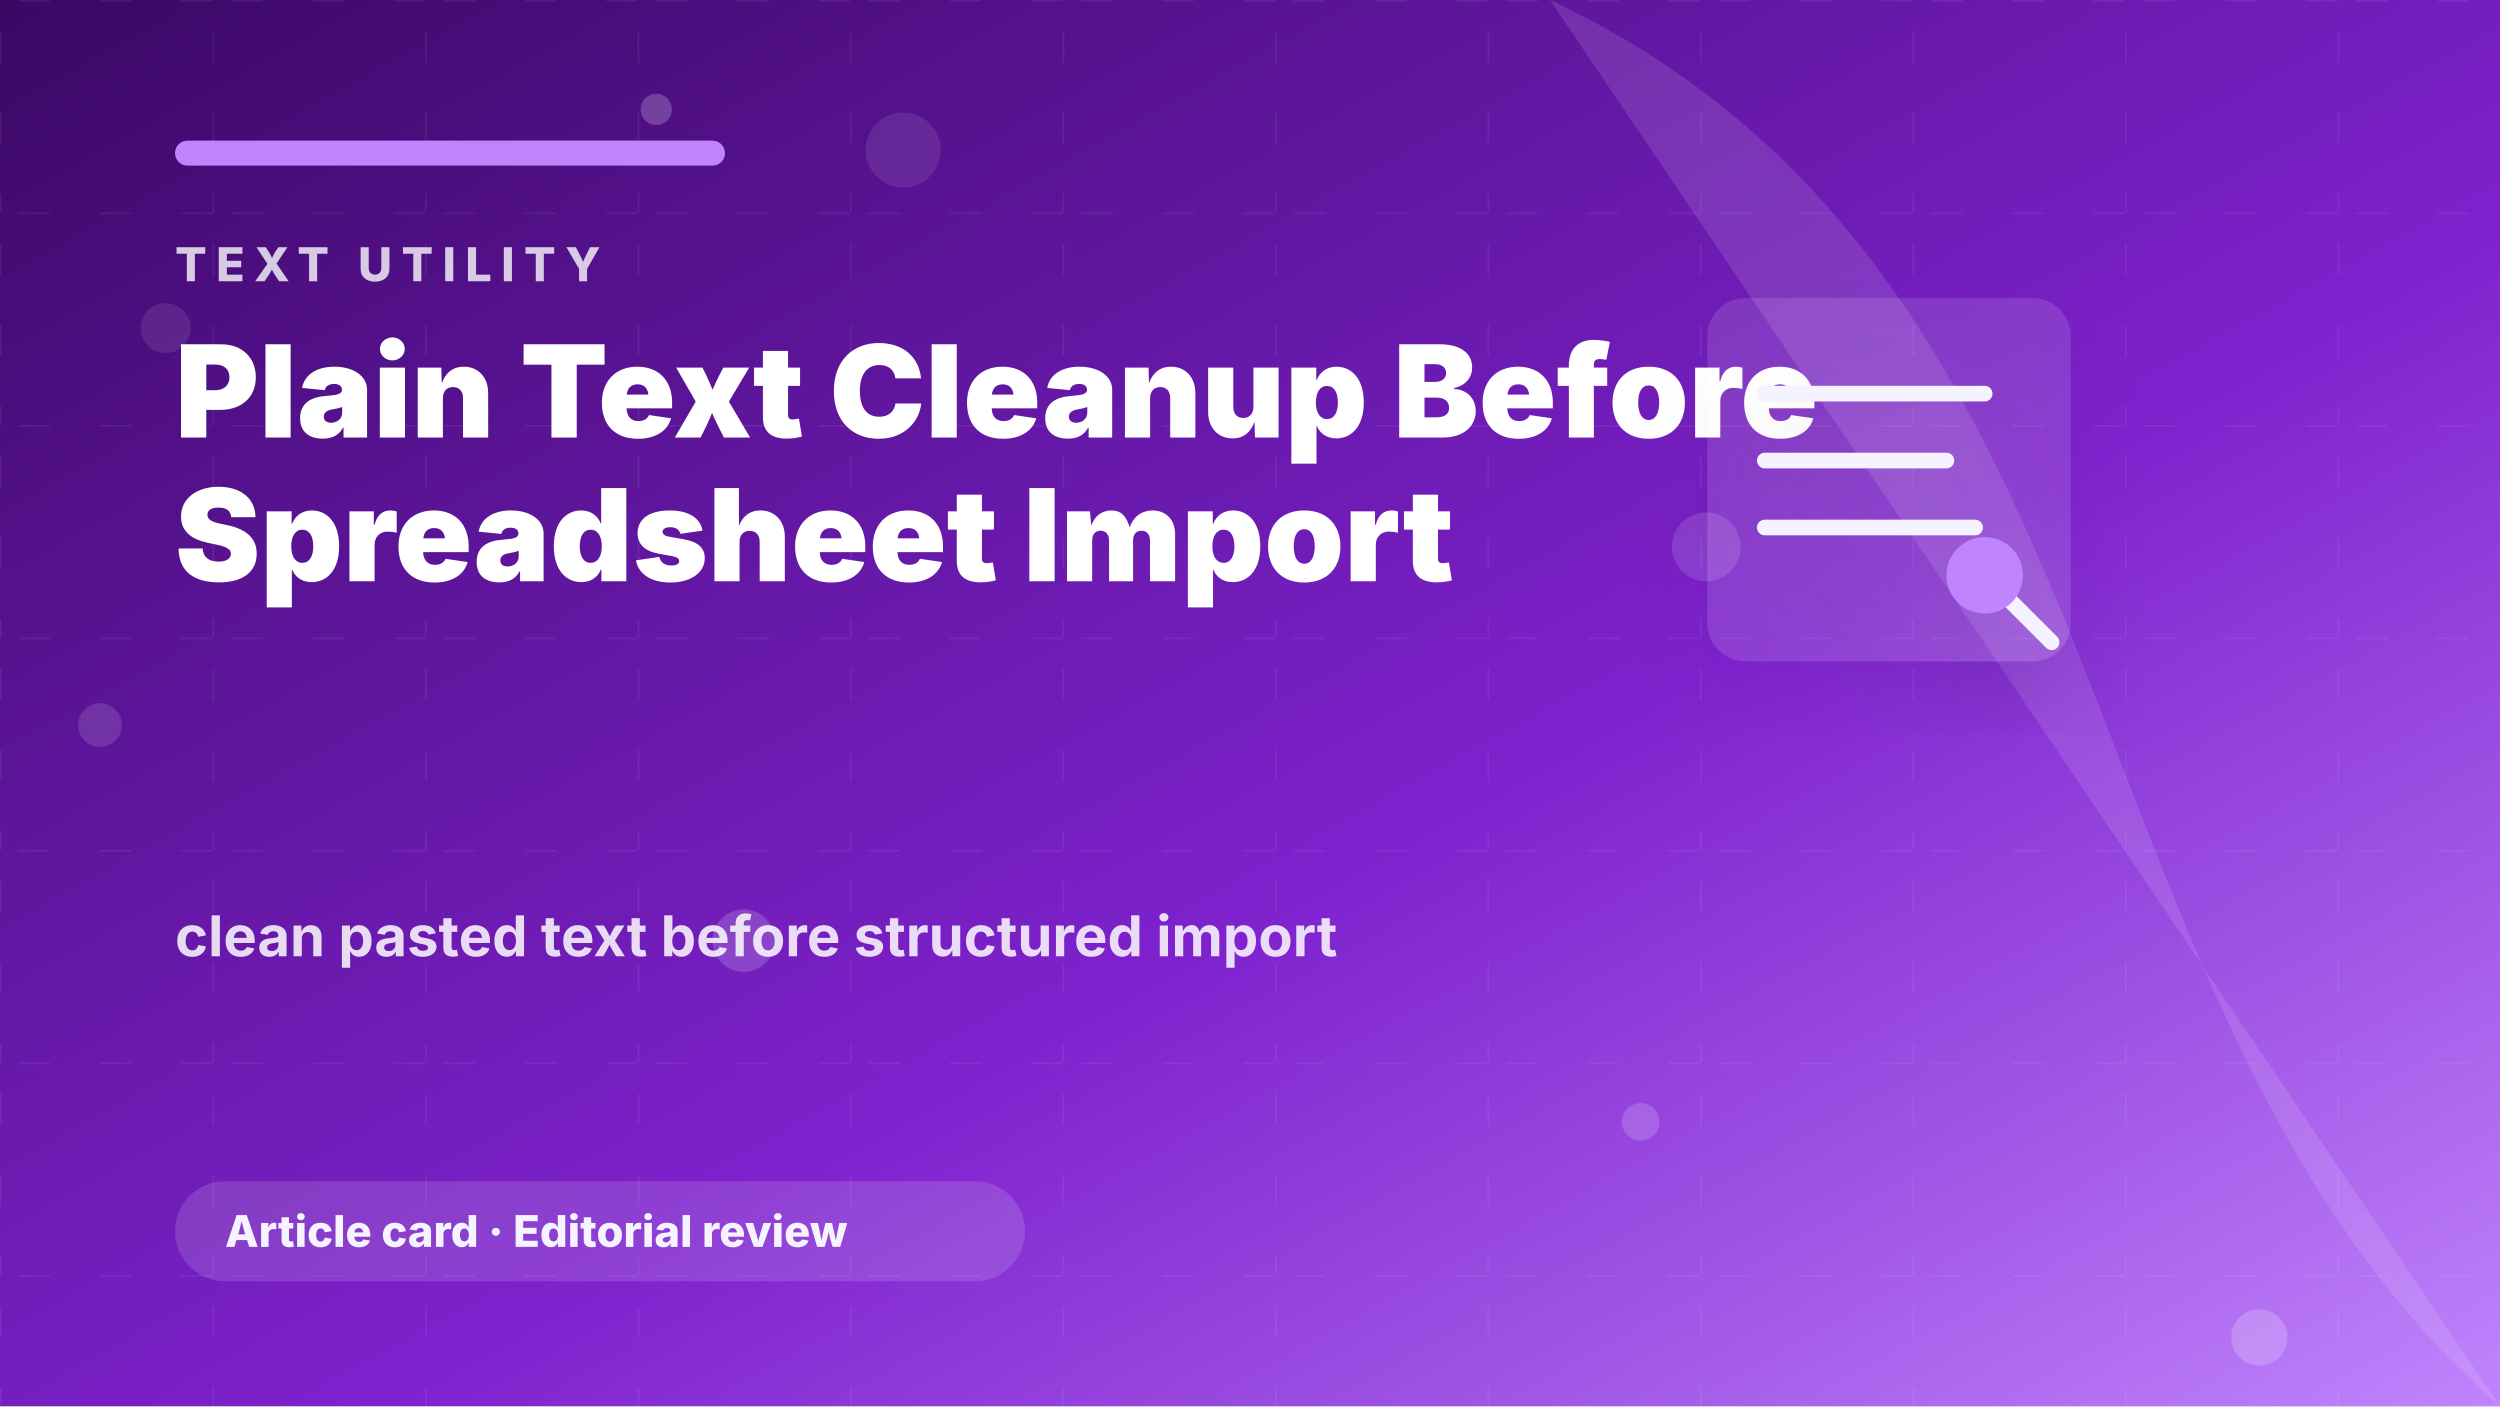
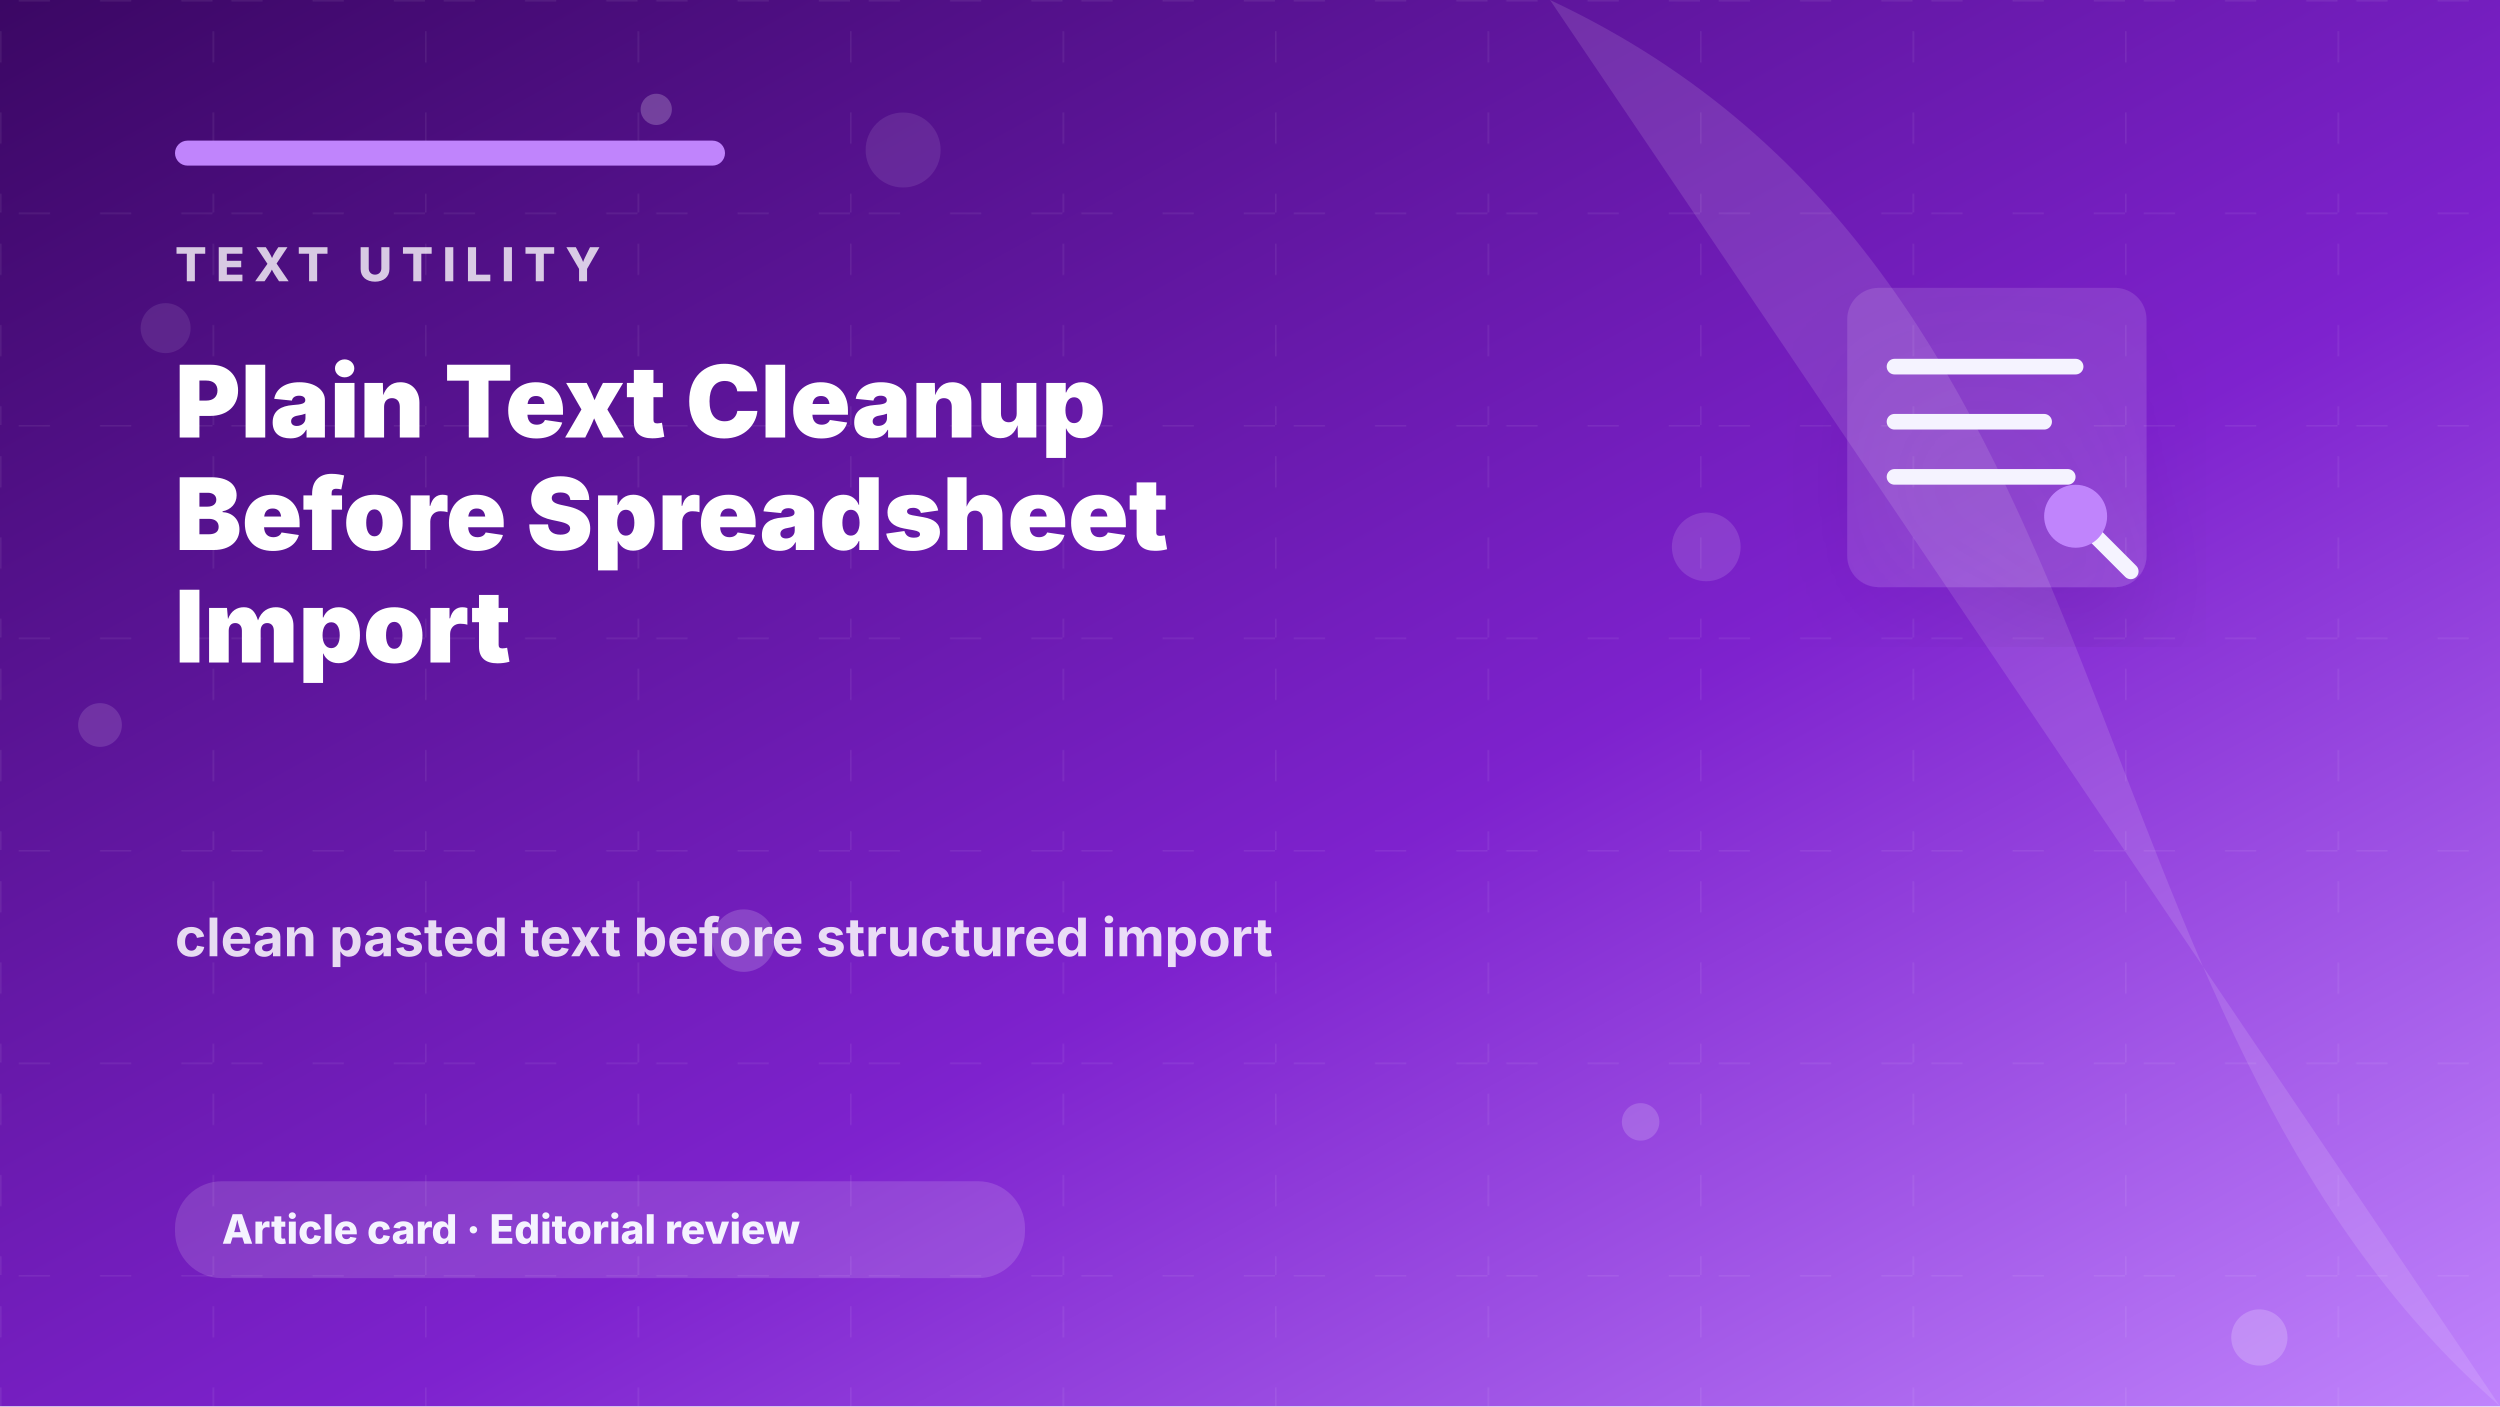
<svg xmlns="http://www.w3.org/2000/svg" width="800" height="450" viewBox="0 0 800 450" role="img" aria-label="Plain Text Cleanup Before Spreadsheet Import cover image">
  <defs>
    <linearGradient id="bg" x1="0" y1="0" x2="1" y2="1">
      <stop offset="0" stop-color="#3b0764" />
      <stop offset="0.58" stop-color="#7e22ce" />
      <stop offset="1" stop-color="#c084fc" />
    </linearGradient>
    <pattern id="grid" width="68" height="68" patternUnits="userSpaceOnUse">
      <path d="M68 0H0V68" fill="none" stroke="rgba(255,255,255,0.12)" stroke-width="1" stroke-dasharray="10 16" />
    </pattern>
    <filter id="softShadow" x="-20%" y="-20%" width="140%" height="140%">
      <feDropShadow dx="0" dy="18" stdDeviation="18" flood-color="#000" flood-opacity="0.24" />
    </filter>
  </defs>
  <rect width="800" height="450" fill="url(#bg)" />
  <rect width="800" height="450" fill="url(#grid)" opacity="0.58" />
  <circle cx="289" cy="48" r="12" fill="#f5f3ff" opacity="0.1" />
  <circle cx="546" cy="175" r="11" fill="#f5f3ff" opacity="0.14" />
  <circle cx="238" cy="301" r="10" fill="#f5f3ff" opacity="0.18" />
  <circle cx="723" cy="428" r="9" fill="#f5f3ff" opacity="0.22" />
  <circle cx="53" cy="105" r="8" fill="#f5f3ff" opacity="0.1" />
  <circle cx="32" cy="232" r="7" fill="#f5f3ff" opacity="0.14" />
  <circle cx="525" cy="359" r="6" fill="#f5f3ff" opacity="0.18" />
  <circle cx="210" cy="35" r="5" fill="#f5f3ff" opacity="0.22" />
  <path d="M496 0C688 90 656 324 800 450" fill="rgba(255,255,255,0.12)" />
  <rect x="56" y="45" width="176" height="8" rx="4" fill="#c084fc" />
  <text x="56" y="90" fill="rgba(255,255,255,0.78)" font-family="Inter, Arial, sans-serif" font-size="15" font-weight="800" letter-spacing="3">TEXT UTILITY</text>
-   <text x="56" y="140" fill="#fff" font-family="Inter, Arial, sans-serif" font-size="41" font-weight="850">Plain Text Cleanup Before</text>
-   <text x="56" y="186" fill="#fff" font-family="Inter, Arial, sans-serif" font-size="41" font-weight="850">Spreadsheet Import</text>
-   <text x="56" y="306" fill="rgba(255,255,255,0.84)" font-family="Inter, Arial, sans-serif" font-size="18" font-weight="650">clean pasted text before structured import</text>
+   <text x="56" y="140" fill="#fff" font-family="Inter, Arial, sans-serif" font-size="32" font-weight="850">Plain Text Cleanup</text>
+   <text x="56" y="176" fill="#fff" font-family="Inter, Arial, sans-serif" font-size="32" font-weight="850">Before Spreadsheet</text>
+   <text x="56" y="212" fill="#fff" font-family="Inter, Arial, sans-serif" font-size="32" font-weight="850">Import</text>
+   <text x="56" y="306" fill="rgba(255,255,255,0.84)" font-family="Inter, Arial, sans-serif" font-size="17" font-weight="650">clean pasted text before structured import</text>
  <g filter="url(#softShadow)">
-     <g transform="translate(528 77)">
-       <rect x="18.36" y="18.36" width="116.28" height="116.28" rx="12.24" fill="rgba(255,255,255,0.12)" />
-       <path d="M36.72 48.96h70.38M36.72 70.38h58.14M36.72 91.8h67.32" stroke="#f5f3ff" stroke-width="5" stroke-linecap="round" stroke-linejoin="round" fill="none" />
-       <path d="M110.16 110.16l18.36 18.36" stroke="#f5f3ff" stroke-width="5" stroke-linecap="round" stroke-linejoin="round" fill="none" />
-       <circle cx="107.1" cy="107.1" r="12.24" fill="#c084fc" />
+     <g transform="translate(576 77)">
+       <rect x="15.12" y="15.12" width="95.76" height="95.76" rx="10.08" fill="rgba(255,255,255,0.12)" />
+       <path d="M30.24 40.32h57.96M30.24 57.96h47.88M30.24 75.6h55.44" stroke="#f5f3ff" stroke-width="5" stroke-linecap="round" stroke-linejoin="round" fill="none" />
+       <path d="M90.72 90.72l15.12 15.12" stroke="#f5f3ff" stroke-width="5" stroke-linecap="round" stroke-linejoin="round" fill="none" />
+       <circle cx="88.2" cy="88.2" r="10.08" fill="#c084fc" />
    </g>
  </g>
  <g transform="translate(56 378)">
-     <rect width="272" height="32" rx="16" fill="rgba(255,255,255,0.14)" />
-     <text x="16" y="21" fill="#f5f3ff" font-family="Inter, Arial, sans-serif" font-size="14" font-weight="800">Article card · Editorial review</text>
+     <rect width="272" height="31" rx="15" fill="rgba(255,255,255,0.14)" />
+     <text x="15" y="20" fill="#f5f3ff" font-family="Inter, Arial, sans-serif" font-size="13" font-weight="800">Article card · Editorial review</text>
  </g>
</svg>
